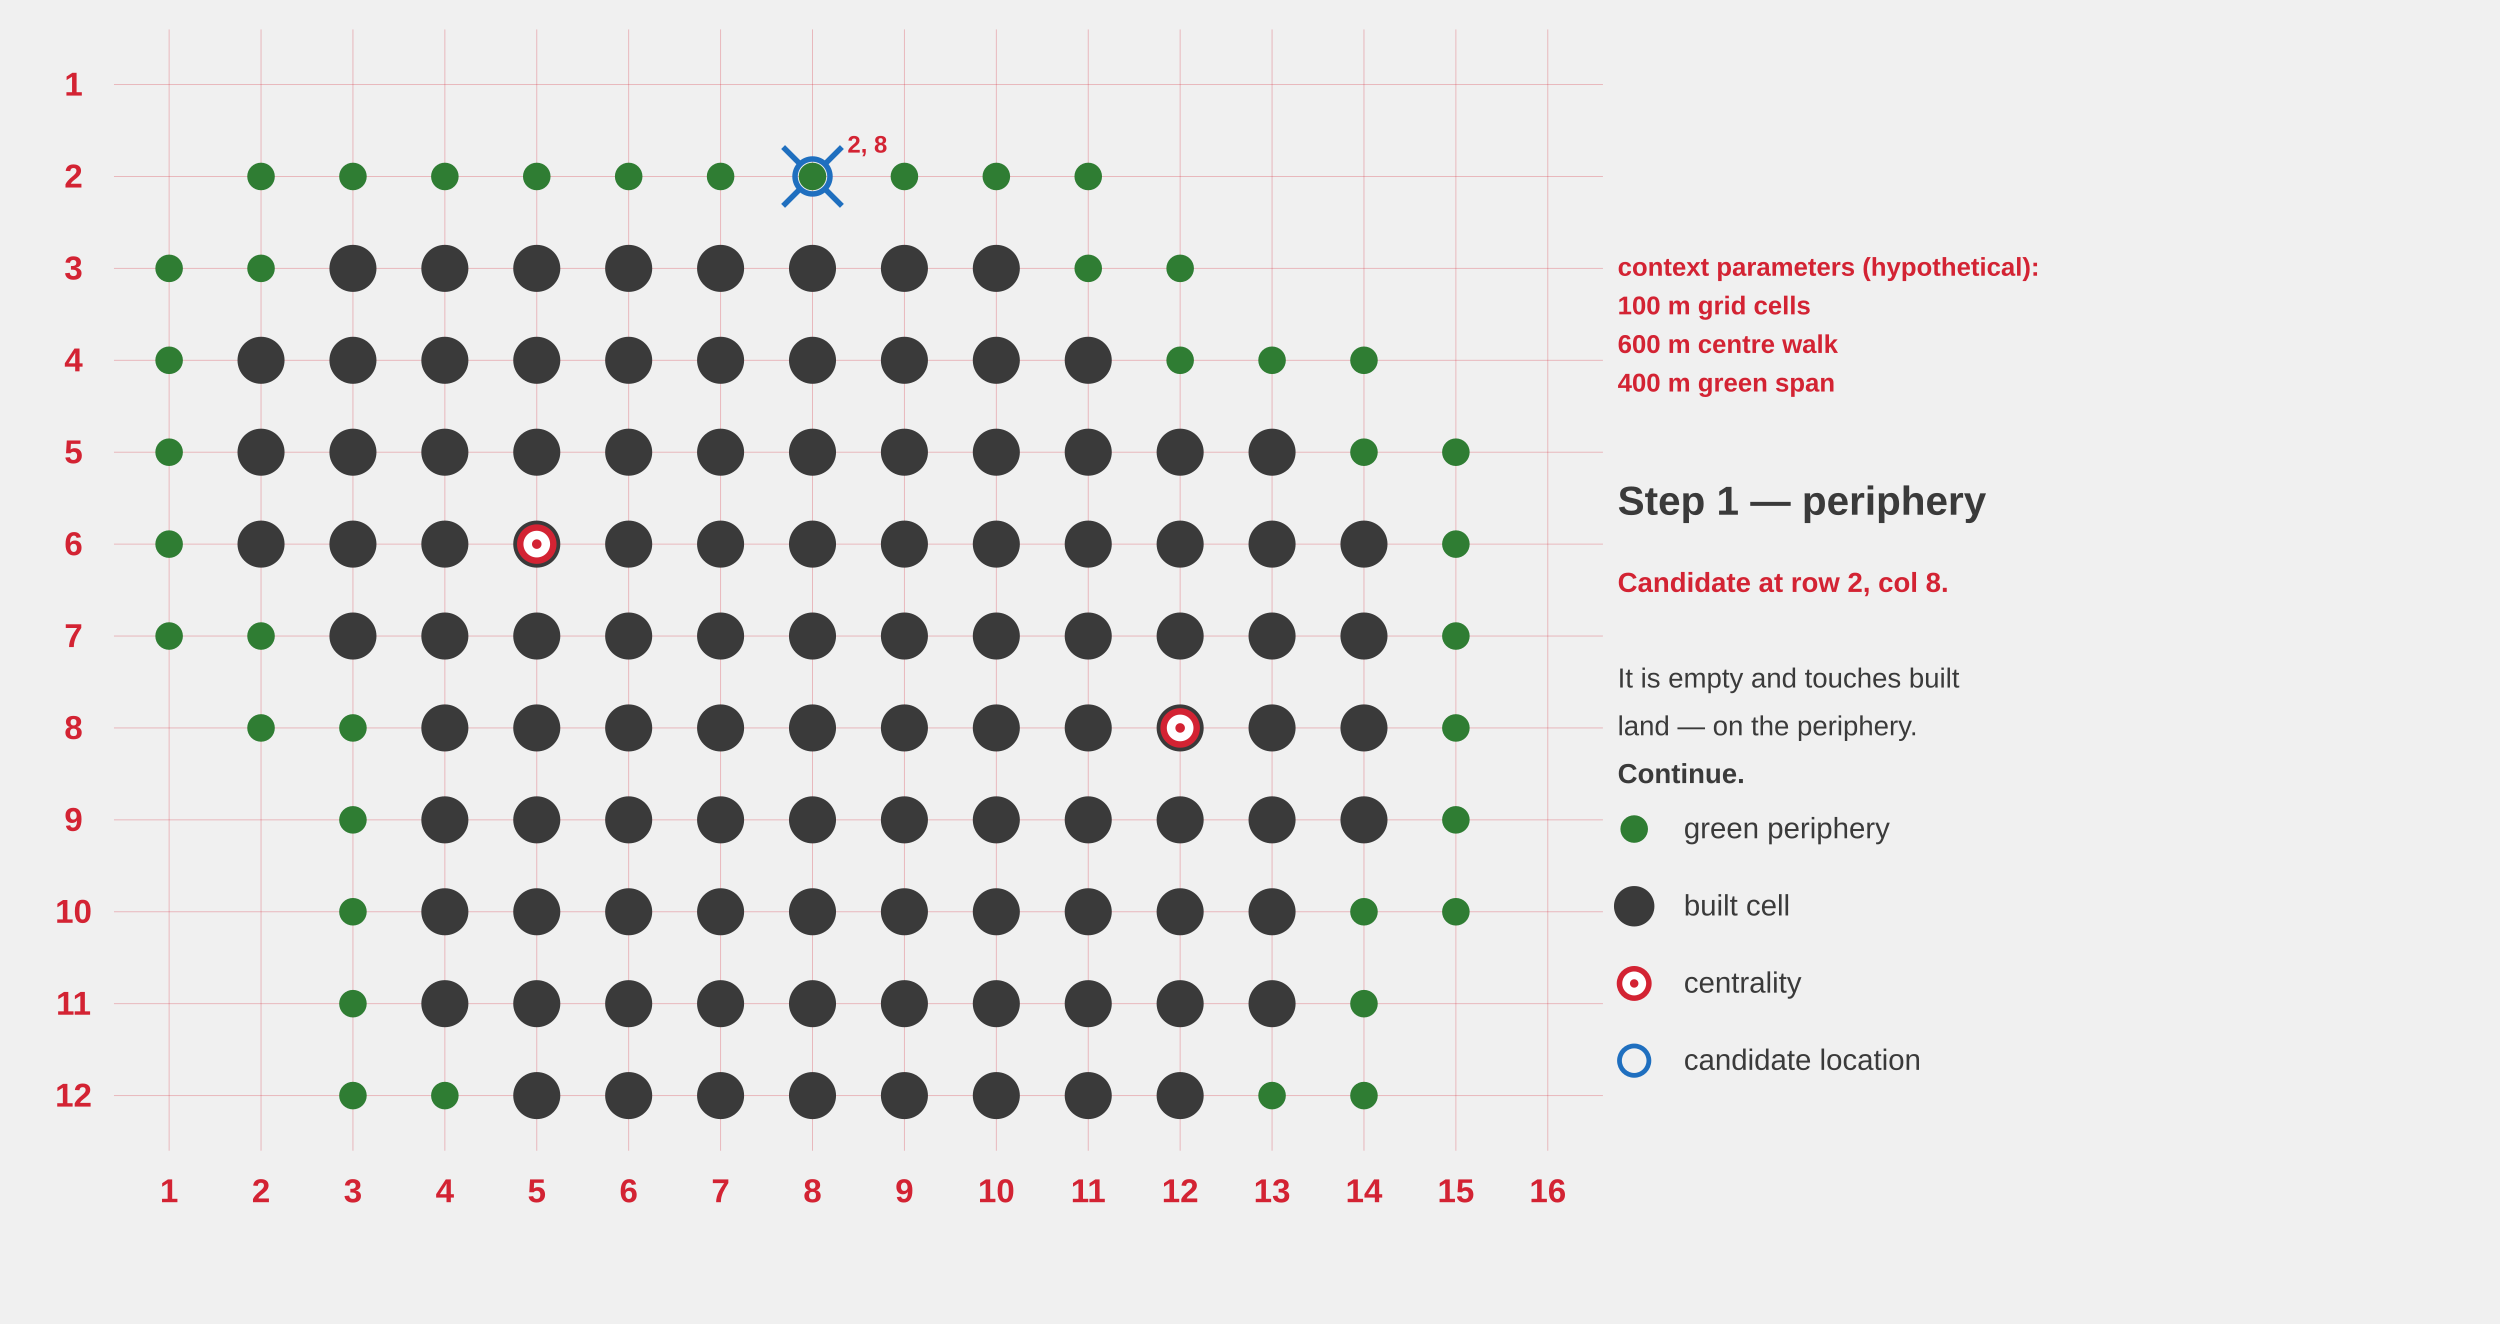
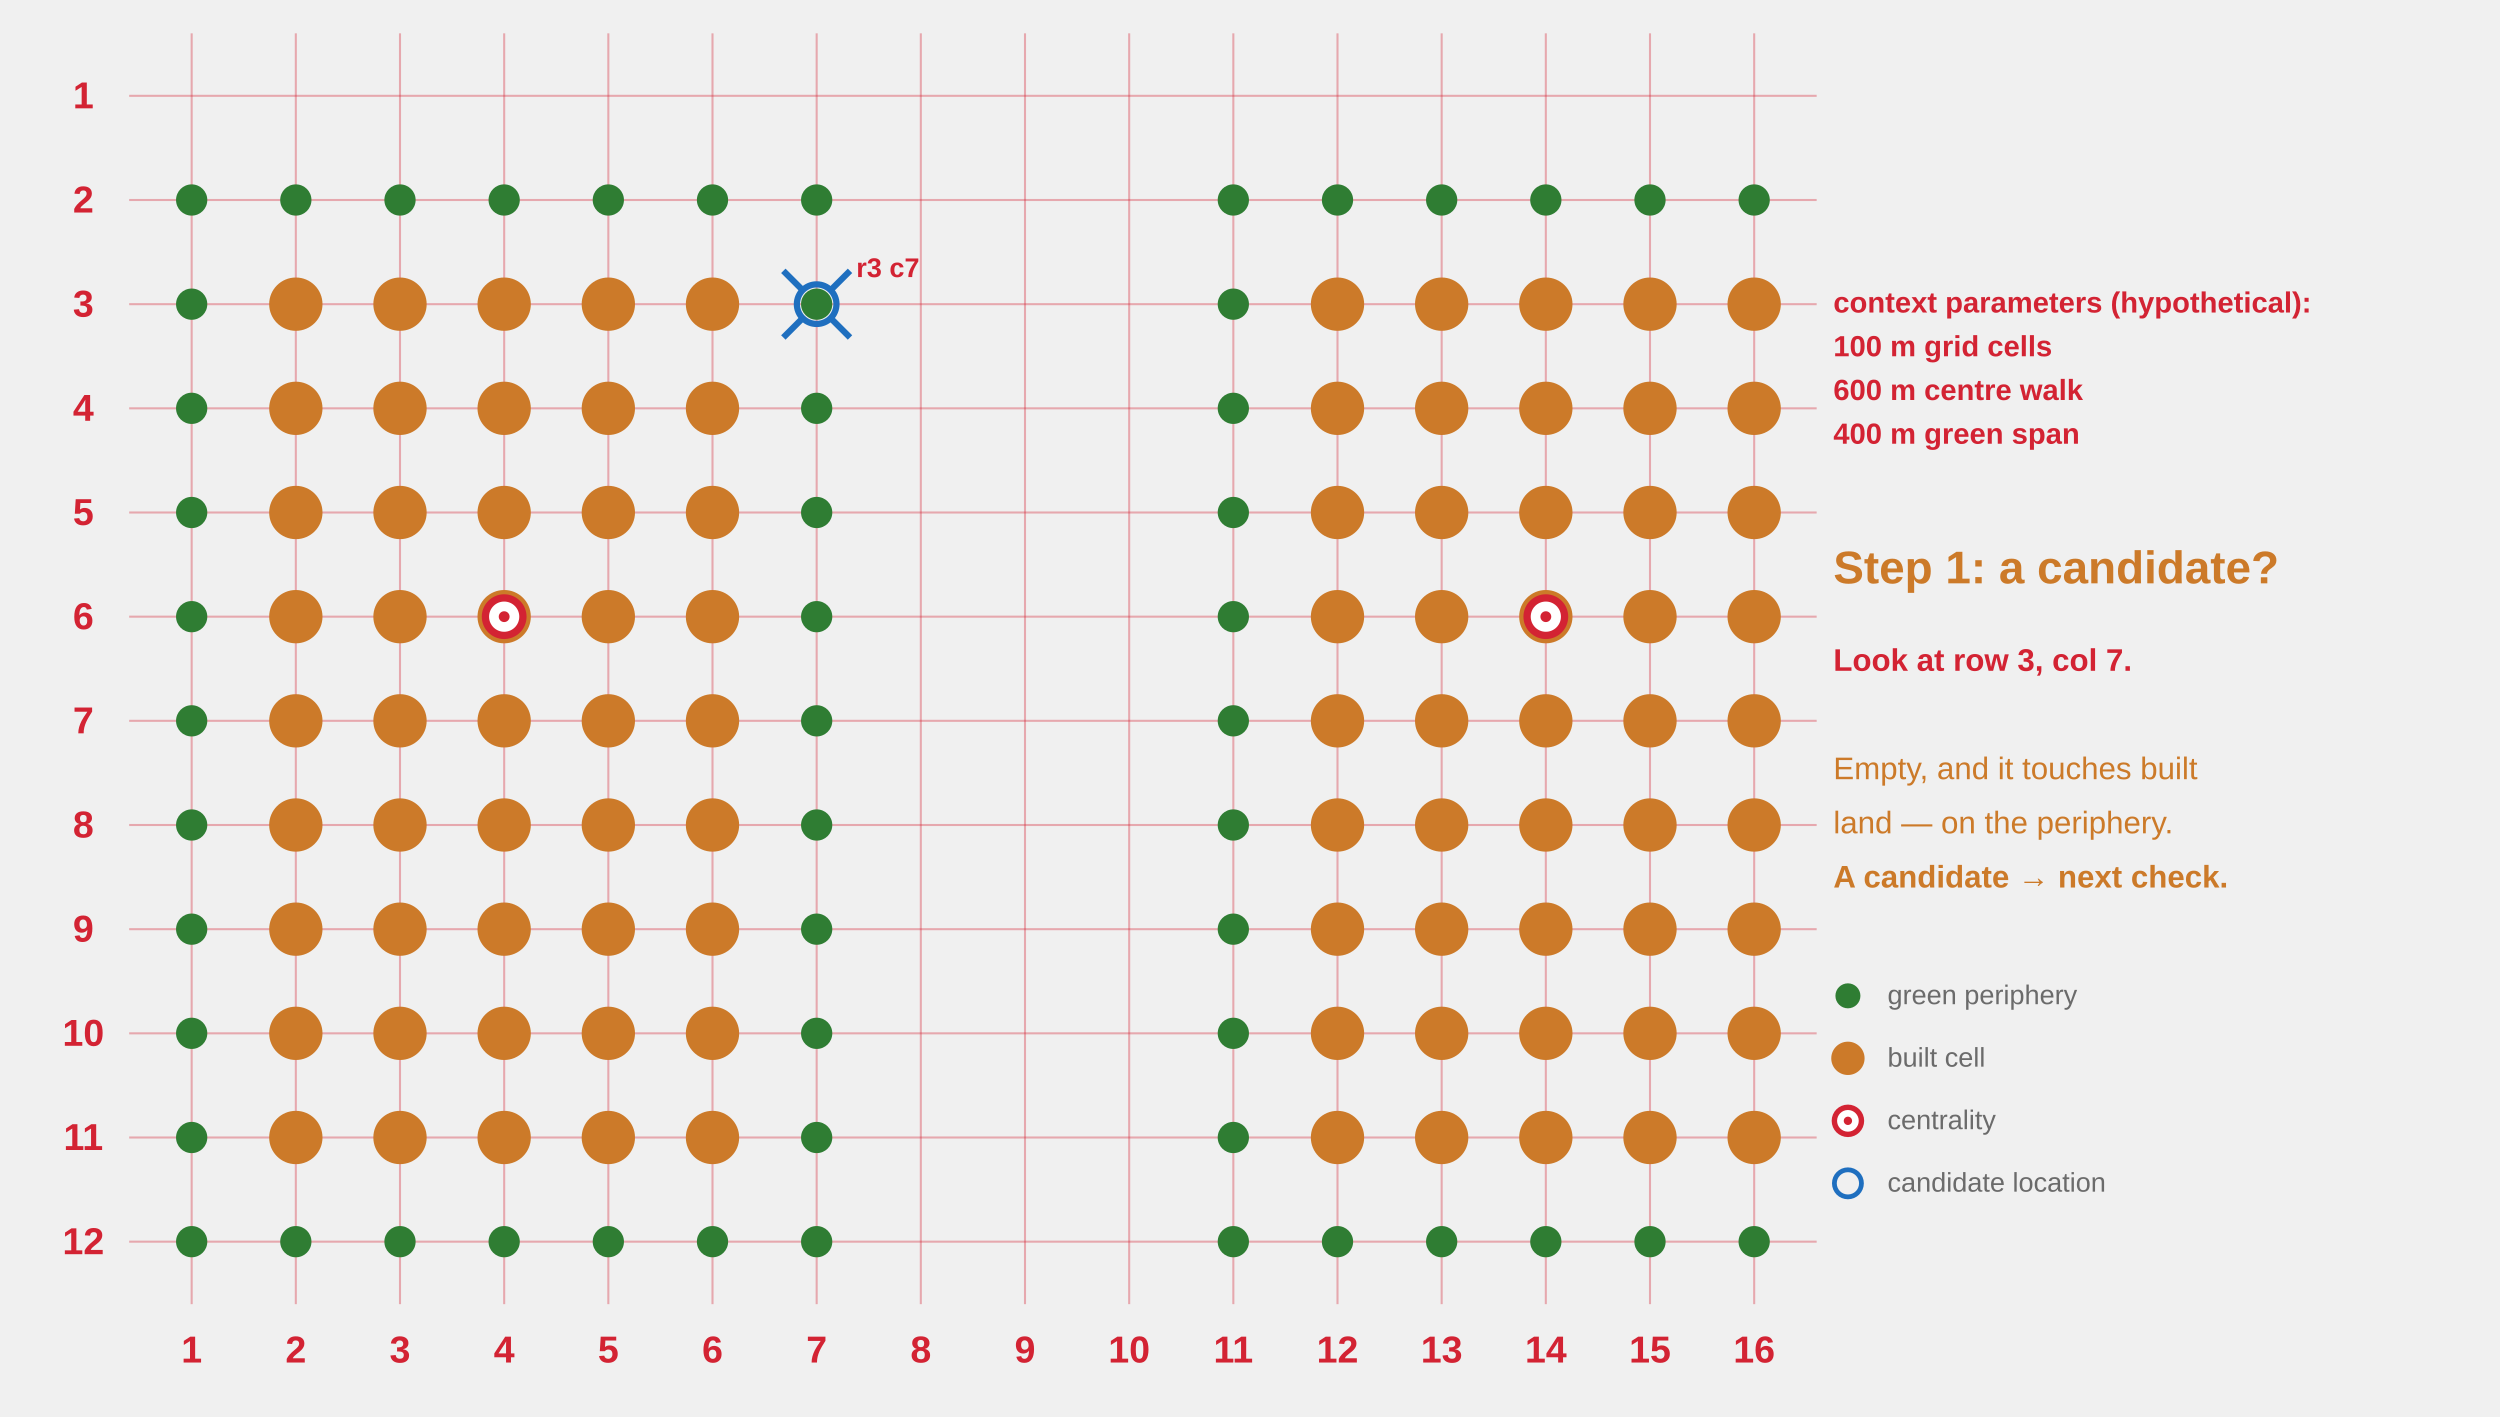
- <svg xmlns="http://www.w3.org/2000/svg" viewBox="0 0 1360 720" font-family="Arial, sans-serif">
-   <line x1="92.0" y1="16.0" x2="92.0" y2="626.0" stroke="#D32333" stroke-width="0.5" opacity="0.3" />
-   <line x1="142.0" y1="16.0" x2="142.0" y2="626.0" stroke="#D32333" stroke-width="0.5" opacity="0.3" />
-   <line x1="192.0" y1="16.0" x2="192.0" y2="626.0" stroke="#D32333" stroke-width="0.5" opacity="0.3" />
-   <line x1="242.0" y1="16.0" x2="242.0" y2="626.0" stroke="#D32333" stroke-width="0.5" opacity="0.3" />
-   <line x1="292.0" y1="16.0" x2="292.0" y2="626.0" stroke="#D32333" stroke-width="0.5" opacity="0.3" />
-   <line x1="342.0" y1="16.0" x2="342.0" y2="626.0" stroke="#D32333" stroke-width="0.5" opacity="0.3" />
-   <line x1="392.0" y1="16.0" x2="392.0" y2="626.0" stroke="#D32333" stroke-width="0.5" opacity="0.3" />
-   <line x1="442.0" y1="16.0" x2="442.0" y2="626.0" stroke="#D32333" stroke-width="0.5" opacity="0.3" />
-   <line x1="492.0" y1="16.0" x2="492.0" y2="626.0" stroke="#D32333" stroke-width="0.5" opacity="0.3" />
-   <line x1="542.0" y1="16.0" x2="542.0" y2="626.0" stroke="#D32333" stroke-width="0.5" opacity="0.3" />
-   <line x1="592.0" y1="16.0" x2="592.0" y2="626.0" stroke="#D32333" stroke-width="0.5" opacity="0.3" />
-   <line x1="642.0" y1="16.0" x2="642.0" y2="626.0" stroke="#D32333" stroke-width="0.5" opacity="0.3" />
-   <line x1="692.0" y1="16.0" x2="692.0" y2="626.0" stroke="#D32333" stroke-width="0.5" opacity="0.3" />
-   <line x1="742.0" y1="16.0" x2="742.0" y2="626.0" stroke="#D32333" stroke-width="0.5" opacity="0.3" />
-   <line x1="792.0" y1="16.0" x2="792.0" y2="626.0" stroke="#D32333" stroke-width="0.5" opacity="0.3" />
-   <line x1="842.0" y1="16.0" x2="842.0" y2="626.0" stroke="#D32333" stroke-width="0.5" opacity="0.3" />
-   <line x1="62.0" y1="46.0" x2="872.0" y2="46.0" stroke="#D32333" stroke-width="0.5" opacity="0.3" />
-   <line x1="62.0" y1="96.0" x2="872.0" y2="96.0" stroke="#D32333" stroke-width="0.5" opacity="0.3" />
-   <line x1="62.0" y1="146.0" x2="872.0" y2="146.0" stroke="#D32333" stroke-width="0.5" opacity="0.3" />
-   <line x1="62.0" y1="196.0" x2="872.0" y2="196.0" stroke="#D32333" stroke-width="0.5" opacity="0.3" />
-   <line x1="62.0" y1="246.0" x2="872.0" y2="246.0" stroke="#D32333" stroke-width="0.5" opacity="0.3" />
-   <line x1="62.0" y1="296.0" x2="872.0" y2="296.0" stroke="#D32333" stroke-width="0.5" opacity="0.3" />
-   <line x1="62.0" y1="346.0" x2="872.0" y2="346.0" stroke="#D32333" stroke-width="0.5" opacity="0.3" />
-   <line x1="62.0" y1="396.0" x2="872.0" y2="396.0" stroke="#D32333" stroke-width="0.5" opacity="0.3" />
-   <line x1="62.0" y1="446.0" x2="872.0" y2="446.0" stroke="#D32333" stroke-width="0.5" opacity="0.3" />
-   <line x1="62.0" y1="496.0" x2="872.0" y2="496.0" stroke="#D32333" stroke-width="0.5" opacity="0.3" />
-   <line x1="62.0" y1="546.0" x2="872.0" y2="546.0" stroke="#D32333" stroke-width="0.5" opacity="0.3" />
-   <line x1="62.0" y1="596.0" x2="872.0" y2="596.0" stroke="#D32333" stroke-width="0.5" opacity="0.3" />
+ <svg xmlns="http://www.w3.org/2000/svg" viewBox="0 0 1200 680" font-family="Arial, sans-serif">
+   <line x1="92.0" y1="16.0" x2="92.0" y2="626.0" stroke="#D32333" stroke-width="1" opacity="0.35" vector-effect="non-scaling-stroke" />
+   <line x1="142.0" y1="16.0" x2="142.0" y2="626.0" stroke="#D32333" stroke-width="1" opacity="0.35" vector-effect="non-scaling-stroke" />
+   <line x1="192.0" y1="16.0" x2="192.0" y2="626.0" stroke="#D32333" stroke-width="1" opacity="0.35" vector-effect="non-scaling-stroke" />
+   <line x1="242.0" y1="16.0" x2="242.0" y2="626.0" stroke="#D32333" stroke-width="1" opacity="0.35" vector-effect="non-scaling-stroke" />
+   <line x1="292.0" y1="16.0" x2="292.0" y2="626.0" stroke="#D32333" stroke-width="1" opacity="0.35" vector-effect="non-scaling-stroke" />
+   <line x1="342.0" y1="16.0" x2="342.0" y2="626.0" stroke="#D32333" stroke-width="1" opacity="0.35" vector-effect="non-scaling-stroke" />
+   <line x1="392.0" y1="16.0" x2="392.0" y2="626.0" stroke="#D32333" stroke-width="1" opacity="0.35" vector-effect="non-scaling-stroke" />
+   <line x1="442.0" y1="16.0" x2="442.0" y2="626.0" stroke="#D32333" stroke-width="1" opacity="0.35" vector-effect="non-scaling-stroke" />
+   <line x1="492.0" y1="16.0" x2="492.0" y2="626.0" stroke="#D32333" stroke-width="1" opacity="0.35" vector-effect="non-scaling-stroke" />
+   <line x1="542.0" y1="16.0" x2="542.0" y2="626.0" stroke="#D32333" stroke-width="1" opacity="0.35" vector-effect="non-scaling-stroke" />
+   <line x1="592.0" y1="16.0" x2="592.0" y2="626.0" stroke="#D32333" stroke-width="1" opacity="0.35" vector-effect="non-scaling-stroke" />
+   <line x1="642.0" y1="16.0" x2="642.0" y2="626.0" stroke="#D32333" stroke-width="1" opacity="0.35" vector-effect="non-scaling-stroke" />
+   <line x1="692.0" y1="16.0" x2="692.0" y2="626.0" stroke="#D32333" stroke-width="1" opacity="0.35" vector-effect="non-scaling-stroke" />
+   <line x1="742.0" y1="16.0" x2="742.0" y2="626.0" stroke="#D32333" stroke-width="1" opacity="0.35" vector-effect="non-scaling-stroke" />
+   <line x1="792.0" y1="16.0" x2="792.0" y2="626.0" stroke="#D32333" stroke-width="1" opacity="0.35" vector-effect="non-scaling-stroke" />
+   <line x1="842.0" y1="16.0" x2="842.0" y2="626.0" stroke="#D32333" stroke-width="1" opacity="0.35" vector-effect="non-scaling-stroke" />
+   <line x1="62.0" y1="46.0" x2="872.0" y2="46.0" stroke="#D32333" stroke-width="1" opacity="0.35" vector-effect="non-scaling-stroke" />
+   <line x1="62.0" y1="96.0" x2="872.0" y2="96.0" stroke="#D32333" stroke-width="1" opacity="0.35" vector-effect="non-scaling-stroke" />
+   <line x1="62.0" y1="146.0" x2="872.0" y2="146.0" stroke="#D32333" stroke-width="1" opacity="0.35" vector-effect="non-scaling-stroke" />
+   <line x1="62.0" y1="196.0" x2="872.0" y2="196.0" stroke="#D32333" stroke-width="1" opacity="0.35" vector-effect="non-scaling-stroke" />
+   <line x1="62.0" y1="246.0" x2="872.0" y2="246.0" stroke="#D32333" stroke-width="1" opacity="0.35" vector-effect="non-scaling-stroke" />
+   <line x1="62.0" y1="296.0" x2="872.0" y2="296.0" stroke="#D32333" stroke-width="1" opacity="0.35" vector-effect="non-scaling-stroke" />
+   <line x1="62.0" y1="346.0" x2="872.0" y2="346.0" stroke="#D32333" stroke-width="1" opacity="0.35" vector-effect="non-scaling-stroke" />
+   <line x1="62.0" y1="396.0" x2="872.0" y2="396.0" stroke="#D32333" stroke-width="1" opacity="0.35" vector-effect="non-scaling-stroke" />
+   <line x1="62.0" y1="446.0" x2="872.0" y2="446.0" stroke="#D32333" stroke-width="1" opacity="0.35" vector-effect="non-scaling-stroke" />
+   <line x1="62.0" y1="496.0" x2="872.0" y2="496.0" stroke="#D32333" stroke-width="1" opacity="0.35" vector-effect="non-scaling-stroke" />
+   <line x1="62.0" y1="546.0" x2="872.0" y2="546.0" stroke="#D32333" stroke-width="1" opacity="0.35" vector-effect="non-scaling-stroke" />
+   <line x1="62.0" y1="596.0" x2="872.0" y2="596.0" stroke="#D32333" stroke-width="1" opacity="0.35" vector-effect="non-scaling-stroke" />
  <text x="92.0" y="654.0" fill="#D32333" font-weight="800" font-size="18" text-anchor="middle">1</text>
  <text x="142.0" y="654.0" fill="#D32333" font-weight="800" font-size="18" text-anchor="middle">2</text>
  <text x="192.0" y="654.0" fill="#D32333" font-weight="800" font-size="18" text-anchor="middle">3</text>
  <text x="242.0" y="654.0" fill="#D32333" font-weight="800" font-size="18" text-anchor="middle">4</text>
  <text x="292.0" y="654.0" fill="#D32333" font-weight="800" font-size="18" text-anchor="middle">5</text>
  <text x="342.0" y="654.0" fill="#D32333" font-weight="800" font-size="18" text-anchor="middle">6</text>
  <text x="392.0" y="654.0" fill="#D32333" font-weight="800" font-size="18" text-anchor="middle">7</text>
  <text x="442.0" y="654.0" fill="#D32333" font-weight="800" font-size="18" text-anchor="middle">8</text>
  <text x="492.0" y="654.0" fill="#D32333" font-weight="800" font-size="18" text-anchor="middle">9</text>
  <text x="542.0" y="654.0" fill="#D32333" font-weight="800" font-size="18" text-anchor="middle">10</text>
  <text x="592.0" y="654.0" fill="#D32333" font-weight="800" font-size="18" text-anchor="middle">11</text>
  <text x="642.0" y="654.0" fill="#D32333" font-weight="800" font-size="18" text-anchor="middle">12</text>
  <text x="692.0" y="654.0" fill="#D32333" font-weight="800" font-size="18" text-anchor="middle">13</text>
  <text x="742.0" y="654.0" fill="#D32333" font-weight="800" font-size="18" text-anchor="middle">14</text>
  <text x="792.0" y="654.0" fill="#D32333" font-weight="800" font-size="18" text-anchor="middle">15</text>
  <text x="842.0" y="654.0" fill="#D32333" font-weight="800" font-size="18" text-anchor="middle">16</text>
  <text x="40.0" y="52.0" fill="#D32333" font-weight="800" font-size="18" text-anchor="middle">1</text>
  <text x="40.0" y="102.0" fill="#D32333" font-weight="800" font-size="18" text-anchor="middle">2</text>
  <text x="40.0" y="152.0" fill="#D32333" font-weight="800" font-size="18" text-anchor="middle">3</text>
  <text x="40.0" y="202.0" fill="#D32333" font-weight="800" font-size="18" text-anchor="middle">4</text>
  <text x="40.0" y="252.0" fill="#D32333" font-weight="800" font-size="18" text-anchor="middle">5</text>
  <text x="40.0" y="302.0" fill="#D32333" font-weight="800" font-size="18" text-anchor="middle">6</text>
  <text x="40.0" y="352.0" fill="#D32333" font-weight="800" font-size="18" text-anchor="middle">7</text>
  <text x="40.0" y="402.0" fill="#D32333" font-weight="800" font-size="18" text-anchor="middle">8</text>
  <text x="40.0" y="452.0" fill="#D32333" font-weight="800" font-size="18" text-anchor="middle">9</text>
  <text x="40.0" y="502.0" fill="#D32333" font-weight="800" font-size="18" text-anchor="middle">10</text>
  <text x="40.0" y="552.0" fill="#D32333" font-weight="800" font-size="18" text-anchor="middle">11</text>
  <text x="40.0" y="602.0" fill="#D32333" font-weight="800" font-size="18" text-anchor="middle">12</text>
+   <circle cx="92.0" cy="96.0" r="7.5" fill="#2f7d33" />
  <circle cx="142.0" cy="96.0" r="7.5" fill="#2f7d33" />
  <circle cx="192.0" cy="96.0" r="7.5" fill="#2f7d33" />
  <circle cx="242.0" cy="96.0" r="7.5" fill="#2f7d33" />
  <circle cx="292.0" cy="96.0" r="7.5" fill="#2f7d33" />
  <circle cx="342.0" cy="96.0" r="7.5" fill="#2f7d33" />
  <circle cx="392.0" cy="96.0" r="7.5" fill="#2f7d33" />
-   <circle cx="442.0" cy="96.0" r="7.5" fill="#2f7d33" />
-   <circle cx="492.0" cy="96.0" r="7.5" fill="#2f7d33" />
-   <circle cx="542.0" cy="96.0" r="7.5" fill="#2f7d33" />
  <circle cx="592.0" cy="96.0" r="7.5" fill="#2f7d33" />
+   <circle cx="642.0" cy="96.0" r="7.5" fill="#2f7d33" />
+   <circle cx="692.0" cy="96.0" r="7.5" fill="#2f7d33" />
+   <circle cx="742.0" cy="96.0" r="7.5" fill="#2f7d33" />
+   <circle cx="792.0" cy="96.0" r="7.5" fill="#2f7d33" />
+   <circle cx="842.0" cy="96.0" r="7.5" fill="#2f7d33" />
  <circle cx="92.0" cy="146.0" r="7.5" fill="#2f7d33" />
-   <circle cx="142.0" cy="146.0" r="7.5" fill="#2f7d33" />
-   <circle cx="192.0" cy="146.0" r="12.8" fill="#3a3a3a" />
-   <circle cx="242.0" cy="146.0" r="12.8" fill="#3a3a3a" />
-   <circle cx="292.0" cy="146.0" r="12.8" fill="#3a3a3a" />
-   <circle cx="342.0" cy="146.0" r="12.8" fill="#3a3a3a" />
-   <circle cx="392.0" cy="146.0" r="12.8" fill="#3a3a3a" />
-   <circle cx="442.0" cy="146.0" r="12.8" fill="#3a3a3a" />
-   <circle cx="492.0" cy="146.0" r="12.8" fill="#3a3a3a" />
-   <circle cx="542.0" cy="146.0" r="12.8" fill="#3a3a3a" />
+   <circle cx="142.0" cy="146.0" r="12.8" fill="#cc7a29" />
+   <circle cx="192.0" cy="146.0" r="12.8" fill="#cc7a29" />
+   <circle cx="242.0" cy="146.0" r="12.8" fill="#cc7a29" />
+   <circle cx="292.0" cy="146.0" r="12.8" fill="#cc7a29" />
+   <circle cx="342.0" cy="146.0" r="12.8" fill="#cc7a29" />
+   <circle cx="392.0" cy="146.0" r="7.5" fill="#2f7d33" />
  <circle cx="592.0" cy="146.0" r="7.5" fill="#2f7d33" />
-   <circle cx="642.0" cy="146.0" r="7.5" fill="#2f7d33" />
+   <circle cx="642.0" cy="146.0" r="12.8" fill="#cc7a29" />
+   <circle cx="692.0" cy="146.0" r="12.8" fill="#cc7a29" />
+   <circle cx="742.0" cy="146.0" r="12.8" fill="#cc7a29" />
+   <circle cx="792.0" cy="146.0" r="12.8" fill="#cc7a29" />
+   <circle cx="842.0" cy="146.0" r="12.8" fill="#cc7a29" />
  <circle cx="92.0" cy="196.0" r="7.5" fill="#2f7d33" />
-   <circle cx="142.0" cy="196.0" r="12.8" fill="#3a3a3a" />
-   <circle cx="192.0" cy="196.0" r="12.8" fill="#3a3a3a" />
-   <circle cx="242.0" cy="196.0" r="12.8" fill="#3a3a3a" />
-   <circle cx="292.0" cy="196.0" r="12.8" fill="#3a3a3a" />
-   <circle cx="342.0" cy="196.0" r="12.8" fill="#3a3a3a" />
-   <circle cx="392.0" cy="196.0" r="12.8" fill="#3a3a3a" />
-   <circle cx="442.0" cy="196.0" r="12.8" fill="#3a3a3a" />
-   <circle cx="492.0" cy="196.0" r="12.8" fill="#3a3a3a" />
-   <circle cx="542.0" cy="196.0" r="12.8" fill="#3a3a3a" />
-   <circle cx="592.0" cy="196.0" r="12.8" fill="#3a3a3a" />
-   <circle cx="642.0" cy="196.0" r="7.5" fill="#2f7d33" />
-   <circle cx="692.0" cy="196.0" r="7.5" fill="#2f7d33" />
-   <circle cx="742.0" cy="196.0" r="7.5" fill="#2f7d33" />
+   <circle cx="142.0" cy="196.0" r="12.8" fill="#cc7a29" />
+   <circle cx="192.0" cy="196.0" r="12.8" fill="#cc7a29" />
+   <circle cx="242.0" cy="196.0" r="12.8" fill="#cc7a29" />
+   <circle cx="292.0" cy="196.0" r="12.8" fill="#cc7a29" />
+   <circle cx="342.0" cy="196.0" r="12.8" fill="#cc7a29" />
+   <circle cx="392.0" cy="196.0" r="7.5" fill="#2f7d33" />
+   <circle cx="592.0" cy="196.0" r="7.5" fill="#2f7d33" />
+   <circle cx="642.0" cy="196.0" r="12.8" fill="#cc7a29" />
+   <circle cx="692.0" cy="196.0" r="12.8" fill="#cc7a29" />
+   <circle cx="742.0" cy="196.0" r="12.8" fill="#cc7a29" />
+   <circle cx="792.0" cy="196.0" r="12.8" fill="#cc7a29" />
+   <circle cx="842.0" cy="196.0" r="12.8" fill="#cc7a29" />
  <circle cx="92.0" cy="246.0" r="7.5" fill="#2f7d33" />
-   <circle cx="142.0" cy="246.0" r="12.8" fill="#3a3a3a" />
-   <circle cx="192.0" cy="246.0" r="12.8" fill="#3a3a3a" />
-   <circle cx="242.0" cy="246.0" r="12.8" fill="#3a3a3a" />
-   <circle cx="292.0" cy="246.0" r="12.8" fill="#3a3a3a" />
-   <circle cx="342.0" cy="246.0" r="12.8" fill="#3a3a3a" />
-   <circle cx="392.0" cy="246.0" r="12.8" fill="#3a3a3a" />
-   <circle cx="442.0" cy="246.0" r="12.8" fill="#3a3a3a" />
-   <circle cx="492.0" cy="246.0" r="12.8" fill="#3a3a3a" />
-   <circle cx="542.0" cy="246.0" r="12.8" fill="#3a3a3a" />
-   <circle cx="592.0" cy="246.0" r="12.8" fill="#3a3a3a" />
-   <circle cx="642.0" cy="246.0" r="12.8" fill="#3a3a3a" />
-   <circle cx="692.0" cy="246.0" r="12.8" fill="#3a3a3a" />
-   <circle cx="742.0" cy="246.0" r="7.5" fill="#2f7d33" />
-   <circle cx="792.0" cy="246.0" r="7.5" fill="#2f7d33" />
+   <circle cx="142.0" cy="246.0" r="12.8" fill="#cc7a29" />
+   <circle cx="192.0" cy="246.0" r="12.8" fill="#cc7a29" />
+   <circle cx="242.0" cy="246.0" r="12.8" fill="#cc7a29" />
+   <circle cx="292.0" cy="246.0" r="12.8" fill="#cc7a29" />
+   <circle cx="342.0" cy="246.0" r="12.8" fill="#cc7a29" />
+   <circle cx="392.0" cy="246.0" r="7.5" fill="#2f7d33" />
+   <circle cx="592.0" cy="246.0" r="7.5" fill="#2f7d33" />
+   <circle cx="642.0" cy="246.0" r="12.8" fill="#cc7a29" />
+   <circle cx="692.0" cy="246.0" r="12.8" fill="#cc7a29" />
+   <circle cx="742.0" cy="246.0" r="12.8" fill="#cc7a29" />
+   <circle cx="792.0" cy="246.0" r="12.8" fill="#cc7a29" />
+   <circle cx="842.0" cy="246.0" r="12.8" fill="#cc7a29" />
  <circle cx="92.0" cy="296.0" r="7.5" fill="#2f7d33" />
-   <circle cx="142.0" cy="296.0" r="12.8" fill="#3a3a3a" />
-   <circle cx="192.0" cy="296.0" r="12.8" fill="#3a3a3a" />
-   <circle cx="242.0" cy="296.0" r="12.8" fill="#3a3a3a" />
-   <circle cx="292.0" cy="296.0" r="12.8" fill="#3a3a3a" />
-   <circle cx="342.0" cy="296.0" r="12.8" fill="#3a3a3a" />
-   <circle cx="392.0" cy="296.0" r="12.8" fill="#3a3a3a" />
-   <circle cx="442.0" cy="296.0" r="12.8" fill="#3a3a3a" />
-   <circle cx="492.0" cy="296.0" r="12.8" fill="#3a3a3a" />
-   <circle cx="542.0" cy="296.0" r="12.8" fill="#3a3a3a" />
-   <circle cx="592.0" cy="296.0" r="12.8" fill="#3a3a3a" />
-   <circle cx="642.0" cy="296.0" r="12.8" fill="#3a3a3a" />
-   <circle cx="692.0" cy="296.0" r="12.8" fill="#3a3a3a" />
-   <circle cx="742.0" cy="296.0" r="12.8" fill="#3a3a3a" />
-   <circle cx="792.0" cy="296.0" r="7.5" fill="#2f7d33" />
+   <circle cx="142.0" cy="296.0" r="12.8" fill="#cc7a29" />
+   <circle cx="192.0" cy="296.0" r="12.8" fill="#cc7a29" />
+   <circle cx="242.0" cy="296.0" r="12.8" fill="#cc7a29" />
+   <circle cx="292.0" cy="296.0" r="12.8" fill="#cc7a29" />
+   <circle cx="342.0" cy="296.0" r="12.8" fill="#cc7a29" />
+   <circle cx="392.0" cy="296.0" r="7.5" fill="#2f7d33" />
+   <circle cx="592.0" cy="296.0" r="7.5" fill="#2f7d33" />
+   <circle cx="642.0" cy="296.0" r="12.8" fill="#cc7a29" />
+   <circle cx="692.0" cy="296.0" r="12.8" fill="#cc7a29" />
+   <circle cx="742.0" cy="296.0" r="12.8" fill="#cc7a29" />
+   <circle cx="792.0" cy="296.0" r="12.8" fill="#cc7a29" />
+   <circle cx="842.0" cy="296.0" r="12.8" fill="#cc7a29" />
  <circle cx="92.0" cy="346.0" r="7.5" fill="#2f7d33" />
-   <circle cx="142.0" cy="346.0" r="7.5" fill="#2f7d33" />
-   <circle cx="192.0" cy="346.0" r="12.8" fill="#3a3a3a" />
-   <circle cx="242.0" cy="346.0" r="12.8" fill="#3a3a3a" />
-   <circle cx="292.0" cy="346.0" r="12.8" fill="#3a3a3a" />
-   <circle cx="342.0" cy="346.0" r="12.8" fill="#3a3a3a" />
-   <circle cx="392.0" cy="346.0" r="12.8" fill="#3a3a3a" />
-   <circle cx="442.0" cy="346.0" r="12.8" fill="#3a3a3a" />
-   <circle cx="492.0" cy="346.0" r="12.8" fill="#3a3a3a" />
-   <circle cx="542.0" cy="346.0" r="12.8" fill="#3a3a3a" />
-   <circle cx="592.0" cy="346.0" r="12.8" fill="#3a3a3a" />
-   <circle cx="642.0" cy="346.0" r="12.8" fill="#3a3a3a" />
-   <circle cx="692.0" cy="346.0" r="12.8" fill="#3a3a3a" />
-   <circle cx="742.0" cy="346.0" r="12.8" fill="#3a3a3a" />
-   <circle cx="792.0" cy="346.0" r="7.5" fill="#2f7d33" />
-   <circle cx="142.0" cy="396.0" r="7.5" fill="#2f7d33" />
-   <circle cx="192.0" cy="396.0" r="7.5" fill="#2f7d33" />
-   <circle cx="242.0" cy="396.0" r="12.8" fill="#3a3a3a" />
-   <circle cx="292.0" cy="396.0" r="12.8" fill="#3a3a3a" />
-   <circle cx="342.0" cy="396.0" r="12.8" fill="#3a3a3a" />
-   <circle cx="392.0" cy="396.0" r="12.8" fill="#3a3a3a" />
-   <circle cx="442.0" cy="396.0" r="12.8" fill="#3a3a3a" />
-   <circle cx="492.0" cy="396.0" r="12.8" fill="#3a3a3a" />
-   <circle cx="542.0" cy="396.0" r="12.8" fill="#3a3a3a" />
-   <circle cx="592.0" cy="396.0" r="12.8" fill="#3a3a3a" />
-   <circle cx="642.0" cy="396.0" r="12.8" fill="#3a3a3a" />
-   <circle cx="692.0" cy="396.0" r="12.8" fill="#3a3a3a" />
-   <circle cx="742.0" cy="396.0" r="12.8" fill="#3a3a3a" />
-   <circle cx="792.0" cy="396.0" r="7.5" fill="#2f7d33" />
-   <circle cx="192.0" cy="446.0" r="7.5" fill="#2f7d33" />
-   <circle cx="242.0" cy="446.0" r="12.8" fill="#3a3a3a" />
-   <circle cx="292.0" cy="446.0" r="12.8" fill="#3a3a3a" />
-   <circle cx="342.0" cy="446.0" r="12.8" fill="#3a3a3a" />
-   <circle cx="392.0" cy="446.0" r="12.8" fill="#3a3a3a" />
-   <circle cx="442.0" cy="446.0" r="12.8" fill="#3a3a3a" />
-   <circle cx="492.0" cy="446.0" r="12.8" fill="#3a3a3a" />
-   <circle cx="542.0" cy="446.0" r="12.8" fill="#3a3a3a" />
-   <circle cx="592.0" cy="446.0" r="12.8" fill="#3a3a3a" />
-   <circle cx="642.0" cy="446.0" r="12.8" fill="#3a3a3a" />
-   <circle cx="692.0" cy="446.0" r="12.8" fill="#3a3a3a" />
-   <circle cx="742.0" cy="446.0" r="12.8" fill="#3a3a3a" />
-   <circle cx="792.0" cy="446.0" r="7.5" fill="#2f7d33" />
-   <circle cx="192.0" cy="496.0" r="7.5" fill="#2f7d33" />
-   <circle cx="242.0" cy="496.0" r="12.8" fill="#3a3a3a" />
-   <circle cx="292.0" cy="496.0" r="12.8" fill="#3a3a3a" />
-   <circle cx="342.0" cy="496.0" r="12.8" fill="#3a3a3a" />
-   <circle cx="392.0" cy="496.0" r="12.8" fill="#3a3a3a" />
-   <circle cx="442.0" cy="496.0" r="12.8" fill="#3a3a3a" />
-   <circle cx="492.0" cy="496.0" r="12.8" fill="#3a3a3a" />
-   <circle cx="542.0" cy="496.0" r="12.8" fill="#3a3a3a" />
-   <circle cx="592.0" cy="496.0" r="12.8" fill="#3a3a3a" />
-   <circle cx="642.0" cy="496.0" r="12.8" fill="#3a3a3a" />
-   <circle cx="692.0" cy="496.0" r="12.8" fill="#3a3a3a" />
-   <circle cx="742.0" cy="496.0" r="7.5" fill="#2f7d33" />
-   <circle cx="792.0" cy="496.0" r="7.5" fill="#2f7d33" />
-   <circle cx="192.0" cy="546.0" r="7.5" fill="#2f7d33" />
-   <circle cx="242.0" cy="546.0" r="12.8" fill="#3a3a3a" />
-   <circle cx="292.0" cy="546.0" r="12.8" fill="#3a3a3a" />
-   <circle cx="342.0" cy="546.0" r="12.8" fill="#3a3a3a" />
-   <circle cx="392.0" cy="546.0" r="12.8" fill="#3a3a3a" />
-   <circle cx="442.0" cy="546.0" r="12.8" fill="#3a3a3a" />
-   <circle cx="492.0" cy="546.0" r="12.8" fill="#3a3a3a" />
-   <circle cx="542.0" cy="546.0" r="12.8" fill="#3a3a3a" />
-   <circle cx="592.0" cy="546.0" r="12.8" fill="#3a3a3a" />
-   <circle cx="642.0" cy="546.0" r="12.8" fill="#3a3a3a" />
-   <circle cx="692.0" cy="546.0" r="12.8" fill="#3a3a3a" />
-   <circle cx="742.0" cy="546.0" r="7.5" fill="#2f7d33" />
+   <circle cx="142.0" cy="346.0" r="12.8" fill="#cc7a29" />
+   <circle cx="192.0" cy="346.0" r="12.8" fill="#cc7a29" />
+   <circle cx="242.0" cy="346.0" r="12.8" fill="#cc7a29" />
+   <circle cx="292.0" cy="346.0" r="12.8" fill="#cc7a29" />
+   <circle cx="342.0" cy="346.0" r="12.8" fill="#cc7a29" />
+   <circle cx="392.0" cy="346.0" r="7.5" fill="#2f7d33" />
+   <circle cx="592.0" cy="346.0" r="7.5" fill="#2f7d33" />
+   <circle cx="642.0" cy="346.0" r="12.8" fill="#cc7a29" />
+   <circle cx="692.0" cy="346.0" r="12.8" fill="#cc7a29" />
+   <circle cx="742.0" cy="346.0" r="12.8" fill="#cc7a29" />
+   <circle cx="792.0" cy="346.0" r="12.8" fill="#cc7a29" />
+   <circle cx="842.0" cy="346.0" r="12.8" fill="#cc7a29" />
+   <circle cx="92.0" cy="396.0" r="7.5" fill="#2f7d33" />
+   <circle cx="142.0" cy="396.0" r="12.8" fill="#cc7a29" />
+   <circle cx="192.0" cy="396.0" r="12.8" fill="#cc7a29" />
+   <circle cx="242.0" cy="396.0" r="12.8" fill="#cc7a29" />
+   <circle cx="292.0" cy="396.0" r="12.8" fill="#cc7a29" />
+   <circle cx="342.0" cy="396.0" r="12.8" fill="#cc7a29" />
+   <circle cx="392.0" cy="396.0" r="7.5" fill="#2f7d33" />
+   <circle cx="592.0" cy="396.0" r="7.5" fill="#2f7d33" />
+   <circle cx="642.0" cy="396.0" r="12.8" fill="#cc7a29" />
+   <circle cx="692.0" cy="396.0" r="12.8" fill="#cc7a29" />
+   <circle cx="742.0" cy="396.0" r="12.8" fill="#cc7a29" />
+   <circle cx="792.0" cy="396.0" r="12.8" fill="#cc7a29" />
+   <circle cx="842.0" cy="396.0" r="12.8" fill="#cc7a29" />
+   <circle cx="92.0" cy="446.0" r="7.5" fill="#2f7d33" />
+   <circle cx="142.0" cy="446.0" r="12.8" fill="#cc7a29" />
+   <circle cx="192.0" cy="446.0" r="12.8" fill="#cc7a29" />
+   <circle cx="242.0" cy="446.0" r="12.8" fill="#cc7a29" />
+   <circle cx="292.0" cy="446.0" r="12.8" fill="#cc7a29" />
+   <circle cx="342.0" cy="446.0" r="12.8" fill="#cc7a29" />
+   <circle cx="392.0" cy="446.0" r="7.5" fill="#2f7d33" />
+   <circle cx="592.0" cy="446.0" r="7.5" fill="#2f7d33" />
+   <circle cx="642.0" cy="446.0" r="12.8" fill="#cc7a29" />
+   <circle cx="692.0" cy="446.0" r="12.8" fill="#cc7a29" />
+   <circle cx="742.0" cy="446.0" r="12.8" fill="#cc7a29" />
+   <circle cx="792.0" cy="446.0" r="12.8" fill="#cc7a29" />
+   <circle cx="842.0" cy="446.0" r="12.8" fill="#cc7a29" />
+   <circle cx="92.0" cy="496.0" r="7.5" fill="#2f7d33" />
+   <circle cx="142.0" cy="496.0" r="12.8" fill="#cc7a29" />
+   <circle cx="192.0" cy="496.0" r="12.8" fill="#cc7a29" />
+   <circle cx="242.0" cy="496.0" r="12.8" fill="#cc7a29" />
+   <circle cx="292.0" cy="496.0" r="12.8" fill="#cc7a29" />
+   <circle cx="342.0" cy="496.0" r="12.8" fill="#cc7a29" />
+   <circle cx="392.0" cy="496.0" r="7.5" fill="#2f7d33" />
+   <circle cx="592.0" cy="496.0" r="7.5" fill="#2f7d33" />
+   <circle cx="642.0" cy="496.0" r="12.8" fill="#cc7a29" />
+   <circle cx="692.0" cy="496.0" r="12.8" fill="#cc7a29" />
+   <circle cx="742.0" cy="496.0" r="12.8" fill="#cc7a29" />
+   <circle cx="792.0" cy="496.0" r="12.8" fill="#cc7a29" />
+   <circle cx="842.0" cy="496.0" r="12.8" fill="#cc7a29" />
+   <circle cx="92.0" cy="546.0" r="7.5" fill="#2f7d33" />
+   <circle cx="142.0" cy="546.0" r="12.8" fill="#cc7a29" />
+   <circle cx="192.0" cy="546.0" r="12.8" fill="#cc7a29" />
+   <circle cx="242.0" cy="546.0" r="12.8" fill="#cc7a29" />
+   <circle cx="292.0" cy="546.0" r="12.8" fill="#cc7a29" />
+   <circle cx="342.0" cy="546.0" r="12.8" fill="#cc7a29" />
+   <circle cx="392.0" cy="546.0" r="7.5" fill="#2f7d33" />
+   <circle cx="592.0" cy="546.0" r="7.5" fill="#2f7d33" />
+   <circle cx="642.0" cy="546.0" r="12.8" fill="#cc7a29" />
+   <circle cx="692.0" cy="546.0" r="12.8" fill="#cc7a29" />
+   <circle cx="742.0" cy="546.0" r="12.8" fill="#cc7a29" />
+   <circle cx="792.0" cy="546.0" r="12.8" fill="#cc7a29" />
+   <circle cx="842.0" cy="546.0" r="12.8" fill="#cc7a29" />
+   <circle cx="92.0" cy="596.0" r="7.5" fill="#2f7d33" />
+   <circle cx="142.0" cy="596.0" r="7.5" fill="#2f7d33" />
  <circle cx="192.0" cy="596.0" r="7.5" fill="#2f7d33" />
  <circle cx="242.0" cy="596.0" r="7.5" fill="#2f7d33" />
-   <circle cx="292.0" cy="596.0" r="12.8" fill="#3a3a3a" />
-   <circle cx="342.0" cy="596.0" r="12.8" fill="#3a3a3a" />
-   <circle cx="392.0" cy="596.0" r="12.8" fill="#3a3a3a" />
-   <circle cx="442.0" cy="596.0" r="12.8" fill="#3a3a3a" />
-   <circle cx="492.0" cy="596.0" r="12.8" fill="#3a3a3a" />
-   <circle cx="542.0" cy="596.0" r="12.8" fill="#3a3a3a" />
-   <circle cx="592.0" cy="596.0" r="12.8" fill="#3a3a3a" />
-   <circle cx="642.0" cy="596.0" r="12.8" fill="#3a3a3a" />
+   <circle cx="292.0" cy="596.0" r="7.5" fill="#2f7d33" />
+   <circle cx="342.0" cy="596.0" r="7.5" fill="#2f7d33" />
+   <circle cx="392.0" cy="596.0" r="7.5" fill="#2f7d33" />
+   <circle cx="592.0" cy="596.0" r="7.5" fill="#2f7d33" />
+   <circle cx="642.0" cy="596.0" r="7.5" fill="#2f7d33" />
  <circle cx="692.0" cy="596.0" r="7.5" fill="#2f7d33" />
  <circle cx="742.0" cy="596.0" r="7.5" fill="#2f7d33" />
-   <circle cx="292.0" cy="296.0" r="9" fill="white" stroke="#D32333" stroke-width="3.5" />
-   <circle cx="292.0" cy="296.0" r="2.6" fill="#D32333" />
-   <circle cx="642.0" cy="396.0" r="9" fill="white" stroke="#D32333" stroke-width="3.5" />
-   <circle cx="642.0" cy="396.0" r="2.6" fill="#D32333" />
-   <circle cx="442.0" cy="96.0" r="9.5" fill="none" stroke="#1f6fbf" stroke-width="3" />
-   <line x1="435.0" y1="89.0" x2="426.0" y2="80.0" stroke="#1f6fbf" stroke-width="3" />
-   <line x1="449.0" y1="89.0" x2="458.0" y2="80.0" stroke="#1f6fbf" stroke-width="3" />
-   <line x1="449.0" y1="103.0" x2="458.0" y2="112.0" stroke="#1f6fbf" stroke-width="3" />
-   <line x1="435.0" y1="103.0" x2="426.0" y2="112.0" stroke="#1f6fbf" stroke-width="3" />
-   <text x="461.0" y="83.0" fill="#D32333" font-weight="700" font-size="13">2, 8</text>
+   <circle cx="792.0" cy="596.0" r="7.5" fill="#2f7d33" />
+   <circle cx="842.0" cy="596.0" r="7.5" fill="#2f7d33" />
+   <circle cx="242.0" cy="296.0" r="9" fill="white" stroke="#D32333" stroke-width="3.5" />
+   <circle cx="242.0" cy="296.0" r="2.6" fill="#D32333" />
+   <circle cx="742.0" cy="296.0" r="9" fill="white" stroke="#D32333" stroke-width="3.5" />
+   <circle cx="742.0" cy="296.0" r="2.6" fill="#D32333" />
+   <circle cx="392.0" cy="146.0" r="9.5" fill="none" stroke="#1f6fbf" stroke-width="3" />
+   <line x1="385.0" y1="139.0" x2="376.0" y2="130.0" stroke="#1f6fbf" stroke-width="3" />
+   <line x1="399.0" y1="139.0" x2="408.0" y2="130.0" stroke="#1f6fbf" stroke-width="3" />
+   <line x1="399.0" y1="153.0" x2="408.0" y2="162.0" stroke="#1f6fbf" stroke-width="3" />
+   <line x1="385.0" y1="153.0" x2="376.0" y2="162.0" stroke="#1f6fbf" stroke-width="3" />
+   <text x="411.0" y="133.0" fill="#D32333" font-weight="700" font-size="13">r3 c7</text>
  <text x="880" y="150" fill="#D32333" font-weight="700" font-size="14">context parameters (hypothetical):</text>
  <text x="880" y="171" fill="#D32333" font-weight="700" font-size="14">100 m grid cells</text>
  <text x="880" y="192" fill="#D32333" font-weight="700" font-size="14">600 m centre walk</text>
  <text x="880" y="213" fill="#D32333" font-weight="700" font-size="14">400 m green span</text>
-   <text x="880" y="280" fill="#3a3a3a" font-weight="700" font-size="22">Step 1 — periphery</text>
-   <text x="880" y="322" fill="#D32333" font-weight="700" font-size="15">Candidate at row 2, col 8.</text>
-   <text x="880" y="374" fill="#3a3a3a" font-weight="400" font-size="15">It is empty and touches built</text>
-   <text x="880" y="400" fill="#3a3a3a" font-weight="400" font-size="15">land — on the periphery.</text>
-   <text x="880" y="426" fill="#3a3a3a" font-weight="700" font-size="15">Continue.</text>
-   <circle cx="889" cy="451" r="7.5" fill="#2f7d33" />
-   <text x="916" y="456" fill="#3a3a3a" font-size="16">green periphery</text>
-   <circle cx="889" cy="493" r="11" fill="#3a3a3a" />
-   <text x="916" y="498" fill="#3a3a3a" font-size="16">built cell</text>
-   <circle cx="889" cy="535" r="8" fill="white" stroke="#D32333" stroke-width="3" />
-   <circle cx="889" cy="535" r="2.3" fill="#D32333" />
-   <text x="916" y="540" fill="#3a3a3a" font-size="16">centrality</text>
-   <circle cx="889" cy="577" r="8" fill="none" stroke="#1f6fbf" stroke-width="2.6" />
-   <text x="916" y="582" fill="#3a3a3a" font-size="16">candidate location</text>
+   <text x="880" y="280" fill="#cc7a29" font-weight="700" font-size="22">Step 1: a candidate?</text>
+   <text x="880" y="322" fill="#D32333" font-weight="700" font-size="15">Look at row 3, col 7.</text>
+   <text x="880" y="374" fill="#cc7a29" font-weight="400" font-size="15">Empty, and it touches built</text>
+   <text x="880" y="400" fill="#cc7a29" font-weight="400" font-size="15">land — on the periphery.</text>
+   <text x="880" y="426" fill="#cc7a29" font-weight="700" font-size="15">A candidate → next check.</text>
+   <circle cx="887" cy="478" r="6" fill="#2f7d33" />
+   <text x="906" y="482" fill="#6b6b6b" font-size="13">green periphery</text>
+   <circle cx="887" cy="508" r="8" fill="#cc7a29" />
+   <text x="906" y="512" fill="#6b6b6b" font-size="13">built cell</text>
+   <circle cx="887" cy="538" r="6.5" fill="white" stroke="#D32333" stroke-width="2.6" />
+   <circle cx="887" cy="538" r="2" fill="#D32333" />
+   <text x="906" y="542" fill="#6b6b6b" font-size="13">centrality</text>
+   <circle cx="887" cy="568" r="6.5" fill="none" stroke="#1f6fbf" stroke-width="2.3" />
+   <text x="906" y="572" fill="#6b6b6b" font-size="13">candidate location</text>
</svg>
